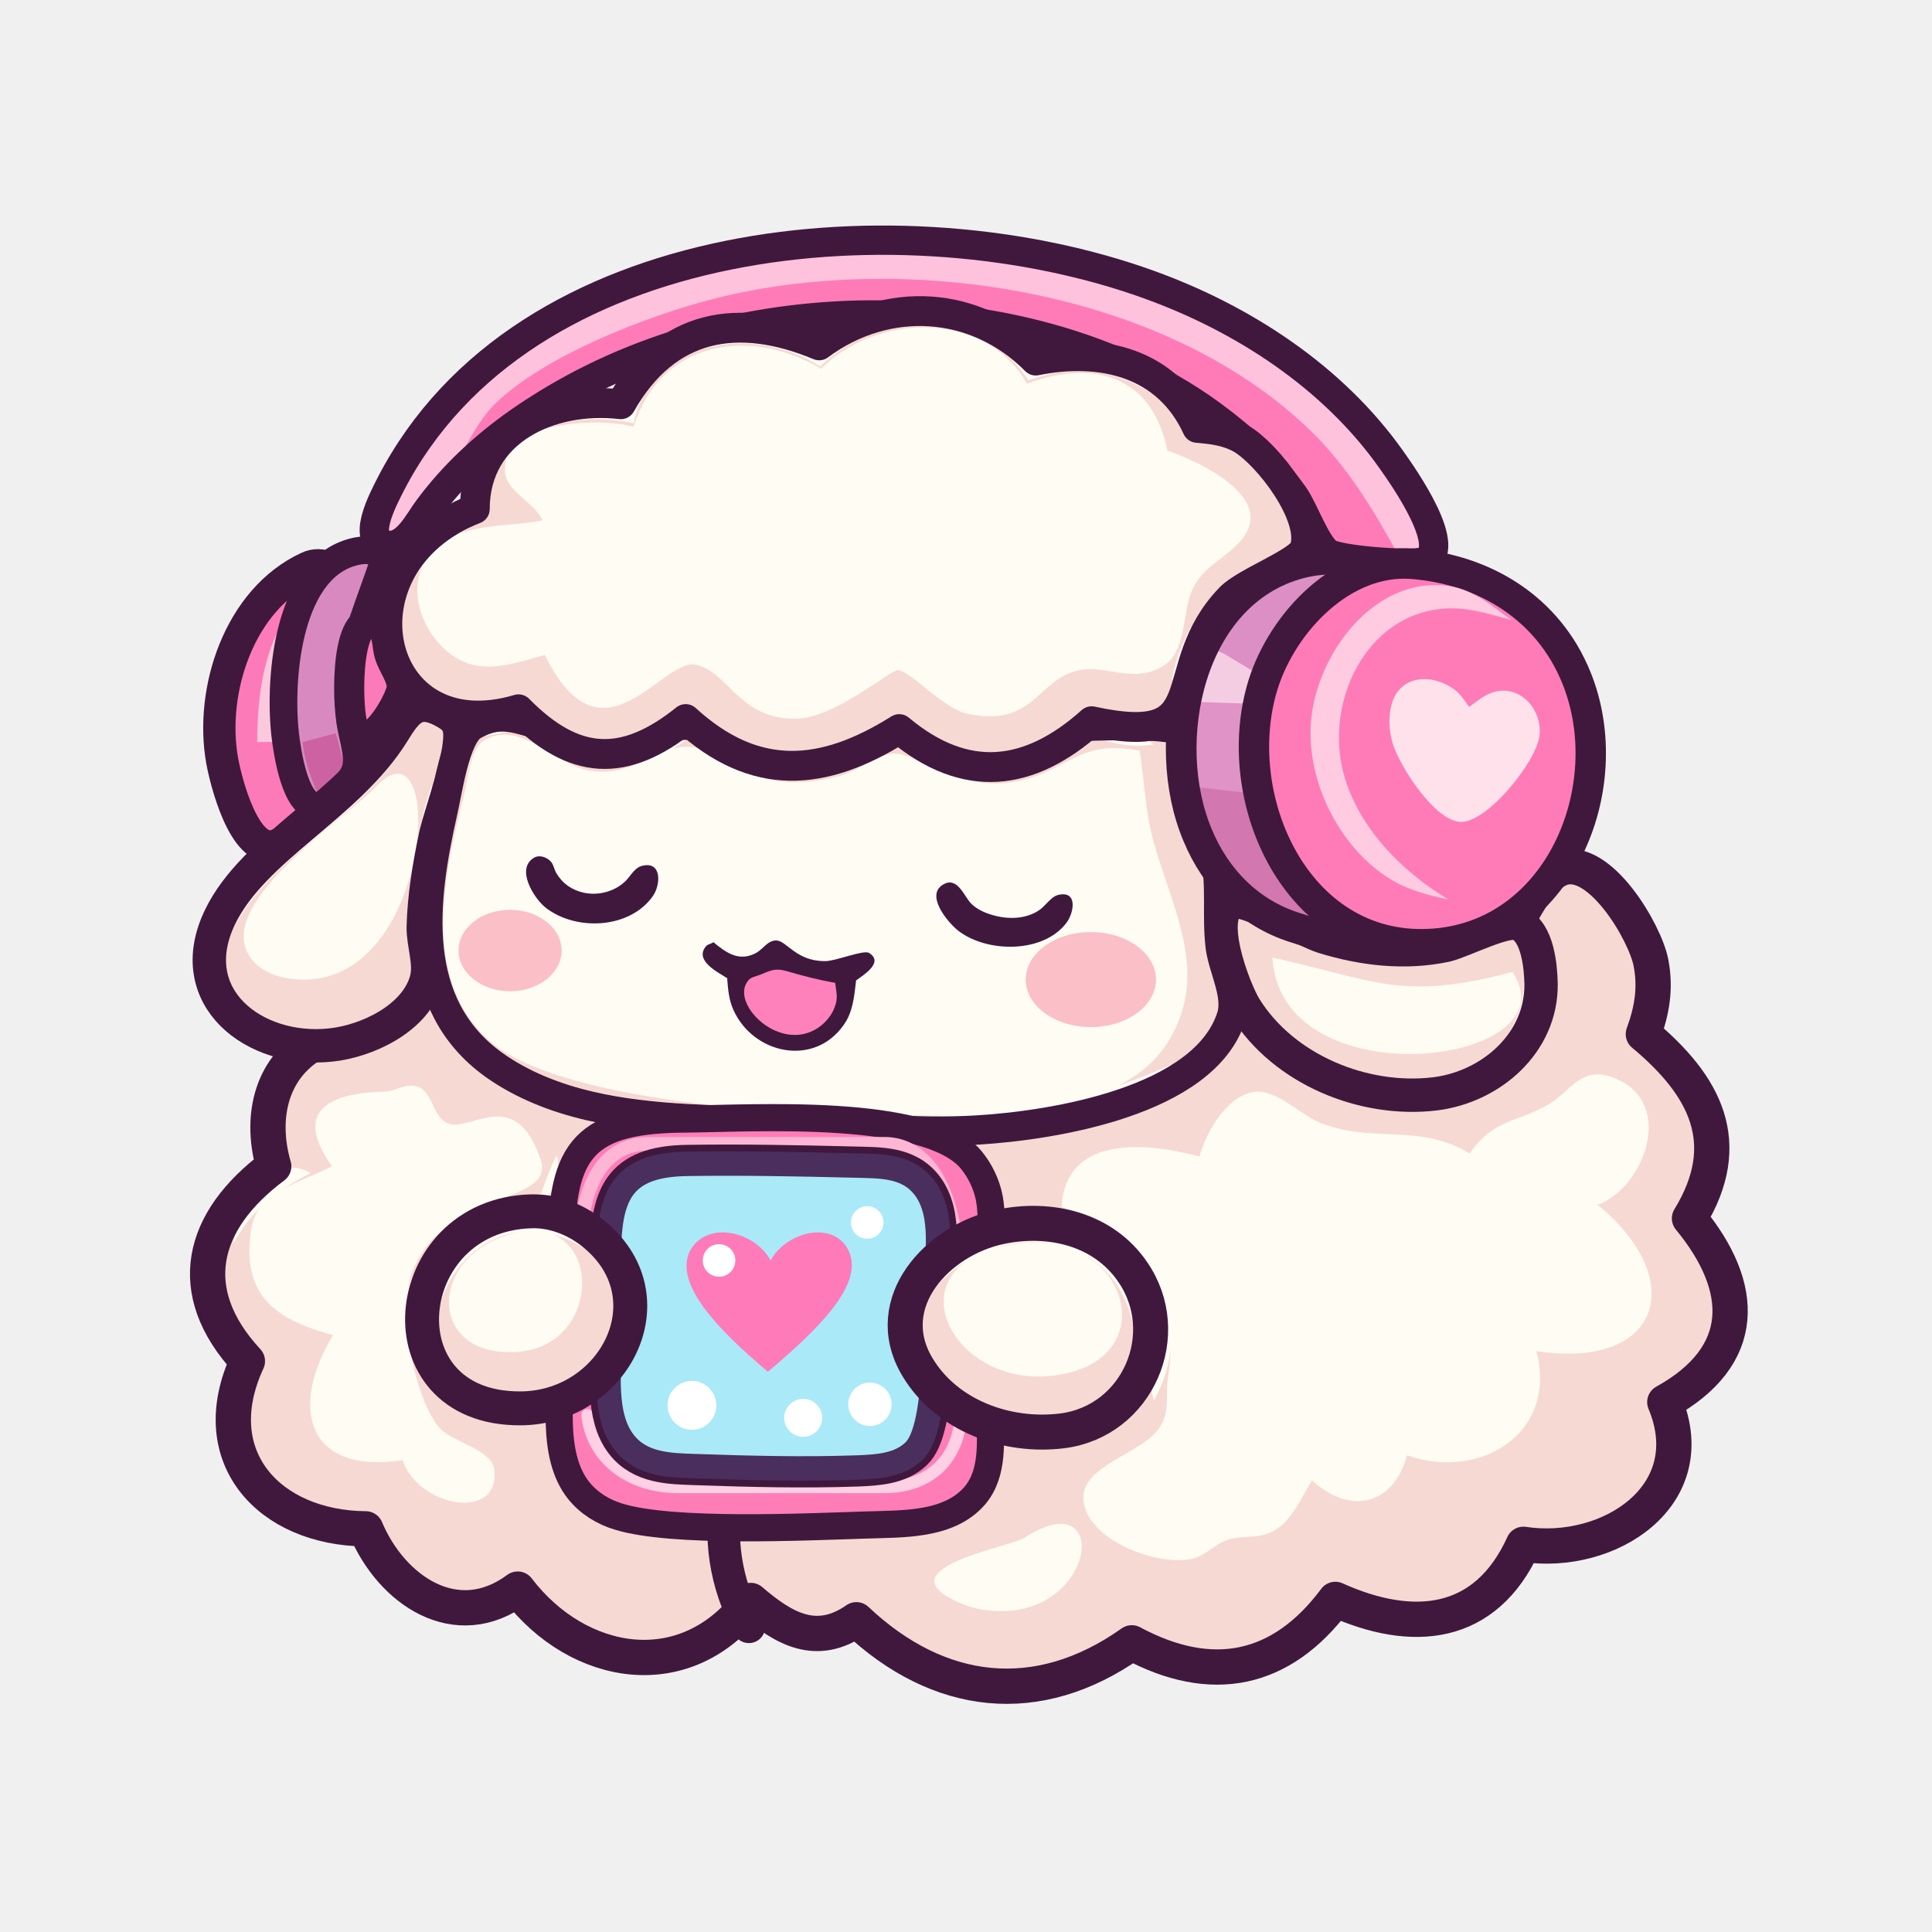
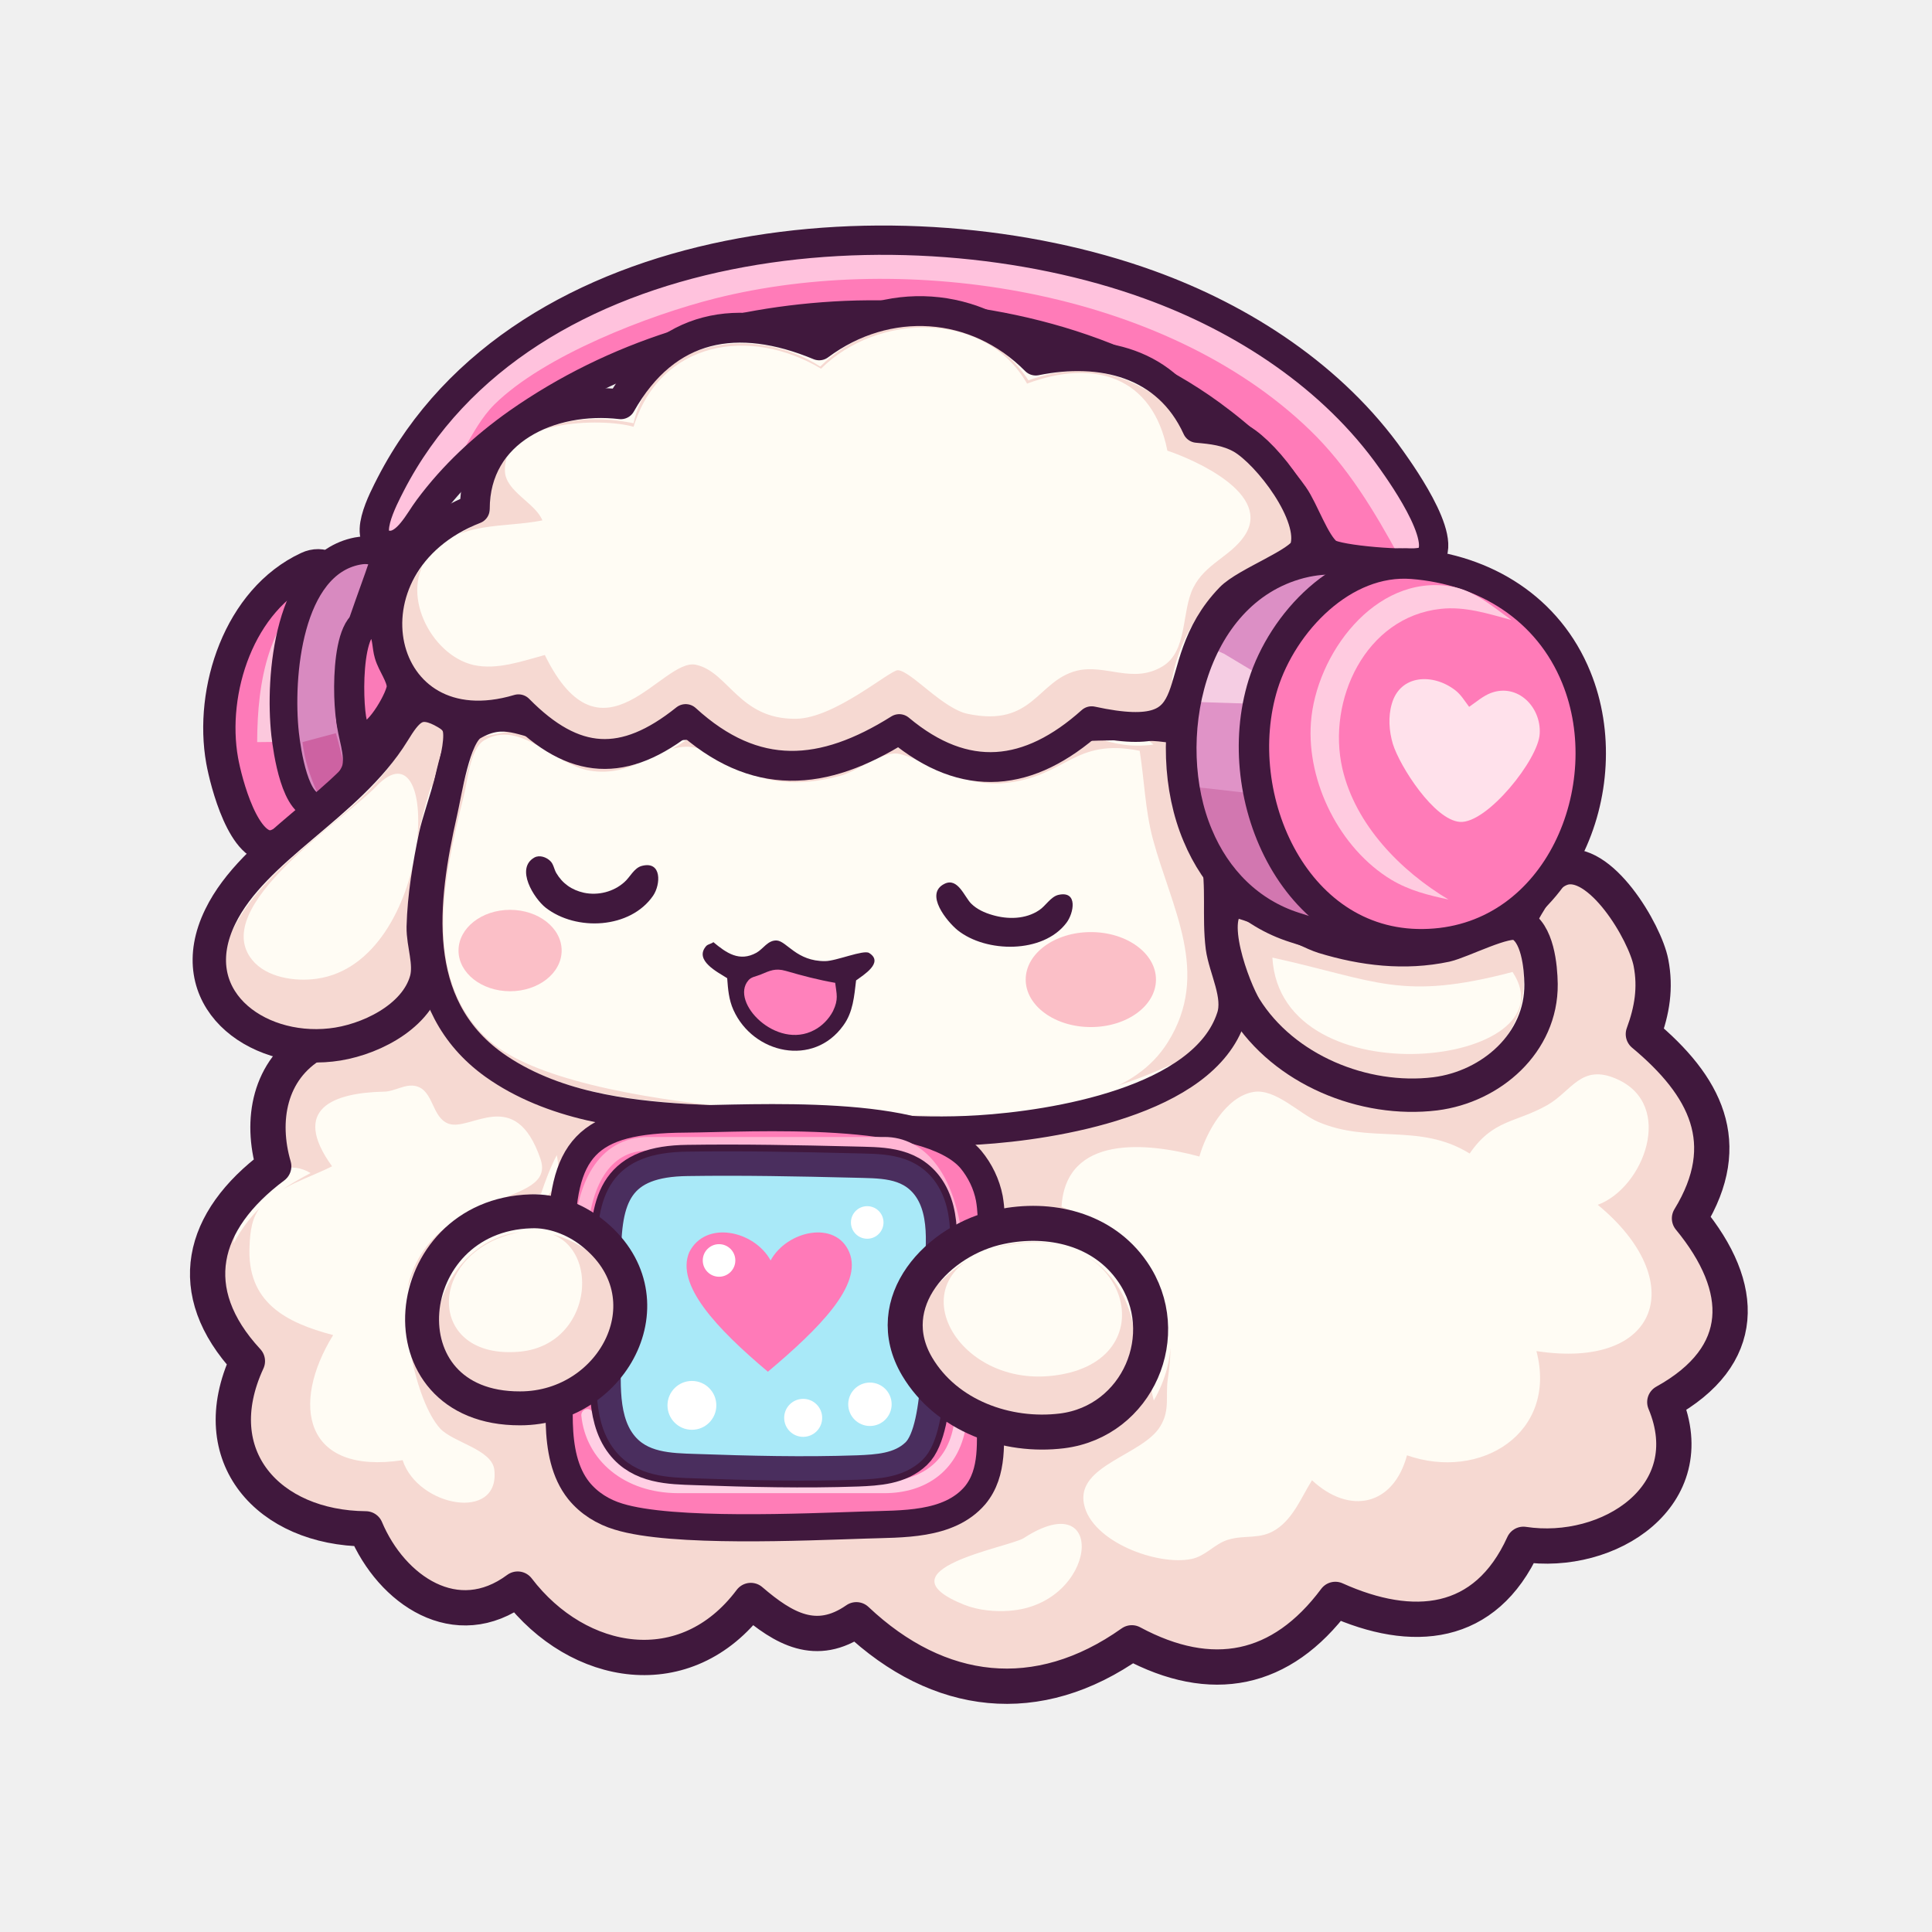
<svg xmlns="http://www.w3.org/2000/svg" xmlns:xlink="http://www.w3.org/1999/xlink" viewBox="0 0 1024 1024" width="1024" height="1024">
  <g transform="translate(92.00 120.05) scale(1.43836)">
    <defs>
      <path id="body-shape" d="M251.6 513.4C236.8 523.7 224.8 516.7 212.7 506.3C188.8 538.2 149.1 531.3 126.8 502.1C104.2 518.9 80.3 502.5 70.8 479.9C35.1 479.6 10.9 453.3 27.2 418.1C3.3 392.3 10.1 366.3 36.9 346.3C32 329.5 35.1 310.7 51.7 301C55.7 298.7 60.6 299 64.4 296.3C73.8 289.8 81.8 279.1 89.9 271C99.5 261.3 110.7 244.7 124.8 242.9C164 238 211.1 230.4 249.9 228.7C284.2 227.2 319.4 230.5 353.8 231.6C375.5 232.2 398 231.3 419.7 233.6C445.9 236.4 471.3 248 497.3 252.2C500.3 246.9 505.4 238.4 511.6 236.4C525.6 231.8 542.3 260.2 544.4 271.3C546.2 280.6 544.8 288.9 541.6 297.6C564.4 316.6 575.6 337.7 558.6 365.5C579.6 391 580.2 416.2 549.5 433.2C563.9 467.6 529 490.4 497.4 485.6C483.4 516.4 456.5 518.7 428.1 505.9C408.2 532.6 382.5 537.7 353.1 521.9C318.4 546.5 281.9 542 251.6 513.4Z" />
      <clipPath id="in-body">
        <use xlink:href="#body-shape" />
      </clipPath>
      <path id="earL-shape" d="M58 301.6C29.9 304.7 2.7 284 17.2 254.3C29.6 228.8 64.4 213.3 81 186.3C85.8 178.5 89.5 173.5 98.9 178.3C101.5 179.7 104 181.1 105 184C107.8 191.6 98.4 215.7 96.5 224.5C94.2 235.5 92.3 246.8 92 258.1C91.9 264.4 94.8 271.4 93.1 277.7C89.2 291.8 71.3 300.2 58 301.6Z" />
      <clipPath id="in-earL">
        <use xlink:href="#earL-shape" />
      </clipPath>
      <path id="earR-shape" d="M464.9 319.6C438.6 322.8 409.1 310.7 394.9 287.9C390.8 281.3 380 253.3 390.3 248.9C394.5 247.1 417.2 259.8 423.7 261.8C438.4 266.3 453.7 268.1 468.8 264.9C474.9 263.5 491 255 495.7 257C502.7 260 503.8 272.8 503.9 279.2C504.1 300.8 485.6 317 464.9 319.6Z" />
      <clipPath id="in-earR">
        <use xlink:href="#earR-shape" />
      </clipPath>
      <path id="face-shape" d="M296.7 332.9C272.9 334.4 248.7 331.6 224.9 330.3C201.2 329 176.8 329.5 153.5 324.1C140.9 321.2 128.5 316.4 118 308.9C87 286.6 91.8 248.5 99.2 215.8C100.9 208.5 103.8 187.8 110.2 184C122.1 177 128.8 183.2 139.5 184.4C155.3 186.3 172.4 184.6 188.2 183.8C199.5 183.2 211.4 184.6 222.9 184.6C256.2 184.6 289.5 184.7 322.9 184.6C331.9 184.6 366.3 182.1 372.4 186.5C378.4 191 382.2 223.4 383.9 232C386.1 243.4 384.3 254.2 385.7 265.6C386.8 273.7 392.4 283.4 389.7 291.4C379.6 322.4 324.1 331.2 296.7 332.9Z" />
      <clipPath id="in-face">
        <use xlink:href="#face-shape" />
      </clipPath>
      <path id="head-shape" d="M267.4 185.2C239.4 202.8 214.3 204.9 188.7 181.5C166 199.7 147.6 198.7 127.1 177.9C74.2 193.7 58.8 124.5 111 104.1C111 75.1 139.1 62.5 164.8 65.5C181.6 35.7 208.1 31.4 237.9 43.8C262.9 25.2 295.7 27.2 317.7 49.4C341.8 44.5 366.2 50.1 377.2 74.2C382.9 74.7 388.2 75.3 393.4 78.2C403.1 83.8 420.7 106.6 416.8 118.6C415.2 123.7 395 131 389.4 136.8C363.7 163.4 385.6 192.6 338.3 182.3C315.3 202.9 291.8 205.6 267.4 185.2Z" />
      <clipPath id="in-head">
        <use xlink:href="#head-shape" />
      </clipPath>
      <path id="handL-shape" d="M127.7 435.5C75.5 435.7 82.5 364.3 131.7 362.9C139.6 362.6 147.7 365.7 153.9 370.5C184.1 393.9 162.6 435.5 127.7 435.5Z" />
      <clipPath id="in-handL">
        <use xlink:href="#handL-shape" />
      </clipPath>
      <path id="handR-shape" d="M327.4 443.8C307.1 446.3 284.8 438.3 274 420.1C260 396.4 281.8 373.3 304.7 368.6C322.8 364.8 342.5 369.3 353.4 385.2C369.2 408.1 355.3 440.3 327.4 443.8Z" />
      <clipPath id="in-handR">
        <use xlink:href="#handR-shape" />
      </clipPath>
      <path id="band-shape" d="M460.2 123.6C455.5 125 429 123 425.3 120.3C420.6 116.7 416.6 104.5 412.8 99.1C404.5 87.4 393.7 77.6 382.2 69.2C344.3 41.6 293.8 30.9 247.6 32.8C204.3 34.7 162.6 47.3 126.9 72.3C114.3 81.2 103.1 91.6 93.9 104C90.5 108.5 86.1 117.8 79.5 117.5C68 117.1 77.6 99.8 80 95C128.8 0.4 269.8 -11 359.4 21.4C394.1 33.9 427.3 55.5 448.8 86C452.9 91.8 472.8 119.8 460.2 123.6Z" />
      <clipPath id="in-band">
        <use xlink:href="#band-shape" />
      </clipPath>
      <path id="cupL-shape" d="M36.9 228.3C25.9 230.6 19.3 204.6 17.9 196.8C13.3 171.1 24.1 137.5 49.5 125.7C54.5 123.3 60.5 126 59.1 132.3C58.3 135.9 55.1 139.4 53.5 142.7C49.5 150.8 47.2 159.6 46.1 168.5C44.8 178.3 45.2 188.6 47.6 198.2C48.8 203.1 52.9 209.3 52.4 214.3C51.9 219.5 41.8 227.2 36.9 228.3Z" />
      <clipPath id="in-cupL">
        <use xlink:href="#cupL-shape" />
      </clipPath>
      <path id="cupM-shape" d="M53.4 213.5C44.8 214.8 41.8 193.1 41.1 187C38.8 165.9 42.2 124.6 67.7 119.6C71.7 118.8 76.9 119.3 77 124.5C77 125.9 67.1 151.2 65.9 158.4C64.8 165.9 64.4 173.7 65 181.3C65.4 187 68.6 194.4 67.1 199.9C65.9 204.5 58.2 212.7 53.4 213.5Z" />
      <clipPath id="in-cupM">
        <use xlink:href="#cupM-shape" />
      </clipPath>
      <path id="rim-shape" d="M423.6 259.9C420.1 260.8 416.3 259.3 413.1 258.3C396.4 253 384.1 240.5 377.4 224.4C362.8 190 374 134.9 415 124.1C420.2 122.7 436.9 119.9 435.9 129.4C435.5 133.9 420.2 143.2 416.3 147.7C405.9 159.9 400.5 175.9 400.4 191.9C400.3 209 405.7 226.7 416.3 240.3C419.3 244 424.1 246.9 426.5 251C428.6 254.3 427.8 258.9 423.6 259.9Z" />
      <clipPath id="in-rim">
        <use xlink:href="#rim-shape" />
      </clipPath>
    </defs>
    <g stroke="#40183d" stroke-linejoin="round" stroke-linecap="round">
      <g id="headband" stroke="none">
        <use xlink:href="#band-shape" fill="#ff7bb8" />
        <g clip-path="url(#in-band)">
          <path fill="#ffc2dd" stroke="#ffc2dd" stroke-width="6" d="M80.9 113.6C86.3 100.8 90.9 87.2 99.5 76.1C153.4 7.1 268.9 -1.6 346.9 22.7C368.5 29.4 389.2 39.9 407.5 53C431.9 70.3 446.9 92.5 461.9 117.8C451.4 117.8 440.8 117.4 430.2 117C414.1 89.1 392.5 66.7 363.8 51.2C349.1 43.3 332.9 38.8 316.7 35.1C253.5 20.6 183.2 27.8 128.5 64.8C109 78 95.3 95.2 80.9 113.6Z" />
          <path fill="#ff7bb8" d="M107 82C110.3 76.3 113.5 70.3 118.2 65.6C136.4 47.6 175 32.7 199.6 26.5C270.1 8.8 365.1 23.2 418.7 75C432.7 88.5 442.6 105.1 451.8 122C443.2 121.7 434.5 121.5 425.9 120.8C391 29.2 255.6 16 175 44.7C150.3 53.5 129.2 68.4 107 82Z" />
        </g>
        <use xlink:href="#band-shape" fill="none" stroke="#40183d" stroke-width="10.8" />
      </g>
      <g id="left-earcup">
        <use xlink:href="#cupL-shape" fill="#fd7ab8" stroke="none" />
        <path clip-path="url(#in-cupL)" fill="#fcc8dd" stroke="none" d="M30.8 190C30.9 167.4 34.8 144.7 54 130.1C41.7 148.1 39.6 168.6 39.7 189.9C36.7 189.9 33.8 190 30.8 190Z" />
        <use xlink:href="#cupL-shape" fill="none" stroke-width="11.9" />
        <use xlink:href="#cupM-shape" fill="#d88ac0" stroke="none" />
        <path clip-path="url(#in-cupM)" fill="#cd62a2" stroke="none" d="M47.5 190C48.3 196.8 50.2 202.3 52.9 208.5C56.3 205.5 59.7 202.3 63 199.2C62 195 61 190.8 59.8 186.7C55.7 187.8 51.6 188.9 47.5 190Z" />
        <use xlink:href="#cupM-shape" fill="none" stroke-width="10.2" />
        <path fill="#fa7bb8" stroke-width="11.1" d="M71.6 187.6C69.3 187.6 67.3 186.4 66.2 184.3C64 180.2 62.7 142.8 73.8 145.9C75.5 146.3 76.7 147.4 77.5 148.9C78.9 151.3 78.7 154.8 79.5 157.5C80.6 161.4 84 165.5 84.1 169.5C84.2 173.5 75.9 187.7 71.6 187.6Z" />
      </g>
      <g id="body">
        <use xlink:href="#body-shape" fill="#f6d9d2" stroke="none" />
        <path clip-path="url(#in-body)" fill="#fffcf4" stroke="none" d="M327.2 361.2C328.8 334.5 358.8 337.5 378 342.7C380.5 333.9 387.7 320.6 398 318.9C406 317.6 414.8 326.9 421.7 329.9C440.9 338.2 459 330.1 477.6 341.6C486.3 328.9 494.5 330.4 506.3 323.7C515.2 318.6 518.7 308.4 531.7 314.1C553.5 323.6 541.7 354.3 524.8 360.5C558.7 388.4 547.8 421.4 502.2 414.4C510.1 444.7 481.5 462.3 454.5 452.8C449.5 471.4 433.4 474.9 419.5 462C415.6 468.2 412.7 475.9 406.3 480.1C400.4 484 394.8 482 388.6 483.9C383.6 485.4 380.4 489.9 375.1 491C362.6 493.6 338.4 484.7 335.5 470.9C332.4 456.4 357.2 452.8 363.6 442.1C367.3 436.1 365.4 430.9 366.4 424.4C371.3 392.1 357.2 372.4 327.2 361.2ZM84.4 454.6C48.1 460.1 43 434.1 58.8 408.5C41.3 403.9 26.9 396.4 28 375.6C28.2 370.5 28.8 365 32.3 361C38.9 353.6 50 350.6 58.4 346.3C43 325 59 319.2 77.5 318.8C81.5 318.8 85.4 315.7 89.5 316.8C95.9 318.6 95.1 328.3 101.3 330.6C109.5 333.6 125.9 316.4 135.2 343.6C141.3 361.4 98 353.8 87.1 387.6C82.8 400.8 89 432.7 98.2 442.9C103 448.1 117.4 450.6 118.2 458.2C120.3 477.4 90 471.8 84.4 454.6ZM98.5 430.9C65.7 397.3 97.1 360.2 135.4 356.4C137.1 351.4 138.8 346.8 141.2 342.2C146.8 368.5 109.8 360.2 96.7 381.2C84.7 400.5 98.8 412.4 98.5 430.9ZM22.1 374.7C23.3 362.6 35.6 339.9 50.5 348.8C37.7 355.5 29.1 361.9 22.1 374.7ZM361.2 432.6C356.9 417.2 365.7 403.2 355.4 387.2C346.8 373.8 329.4 373.3 321.5 362.2C355.4 365.7 379.4 401 361.2 432.6ZM307.9 510.1C302.5 510.5 296.5 509.9 291.4 507.9C258.9 494.9 308 486.7 313.3 483.3C344.4 463.1 340.6 507.8 307.9 510.1Z" />
        <use xlink:href="#body-shape" fill="none" stroke-width="13" />
-         <path fill="none" stroke-width="12" d="M204 468C201 482 203 500 212 516" />
      </g>
      <g id="ears">
        <use xlink:href="#earL-shape" fill="#f6d9d2" stroke="none" />
        <path clip-path="url(#in-earL)" fill="#fffcf4" stroke="none" d="M20.2 262.6C20.1 257.7 19.7 252.9 22.2 248.3C27.5 238.5 74.8 194.9 83.7 192.9C67.1 220.1 32.8 232.8 20.2 262.6ZM52.7 277.2C44.8 278.3 34.3 276.8 29 270.3C12.9 250.7 62.7 218.8 74.6 206.4C99.5 180.1 96.1 271.2 52.7 277.2ZM86.2 258C86.7 240.5 89.6 222.7 95 206C98.1 220.7 95.5 245.6 86.2 258Z" />
        <use xlink:href="#earL-shape" fill="none" stroke-width="12.3" />
        <use xlink:href="#earR-shape" fill="#f6d9d2" stroke="none" />
        <path clip-path="url(#in-earR)" fill="#fffcf4" stroke="none" d="M404.9 269.4C443.5 277.9 452.3 285.5 493.4 274.7C516.2 309.2 407.9 322.4 404.9 269.4ZM488 303C496.2 292.5 498.7 283.8 497.1 270.5C509.6 283.3 499.9 294.8 488 303Z" />
        <use xlink:href="#earR-shape" fill="none" stroke-width="12.3" />
      </g>
      <g id="face">
        <use xlink:href="#face-shape" fill="#f6d9d2" stroke="none" />
        <path clip-path="url(#in-face)" fill="#fffcf4" stroke="none" d="M361.1 190.9C353.2 192 346.9 190.8 339.4 188.3C319 207.5 288.1 210.7 266.6 191.2C242.5 206.9 212 209.5 190 188.5C169 203.5 146.5 204.2 127.7 185.1C122.5 186.4 117.2 187.5 111.8 188.2C103.4 217.8 89 259.6 106.2 288.4C121.9 315 156.7 320.8 184.9 323C246.7 327.6 310.4 335.5 367.9 308.7C353.2 325.5 330.7 329.4 309.4 331.8C265.9 336.7 143.7 333.3 111.8 303.8C102 294.7 96 282.2 94 269C91.9 255.3 99.5 189.1 111.7 183.6C129.8 175.3 137.5 191.5 153.8 194.5C169.9 197.4 178.3 184.5 190.2 185.3C205.4 186.2 211.2 203.1 240.6 197.4C249 195.8 258.9 186.9 267.1 187.8C281.8 189.3 285.8 202.3 309 198.6C327.9 195.6 342.6 174.9 361.1 190.9ZM356 193.2C357.7 203.8 358 214.9 360.8 225.5C367.7 251.2 382.4 275.1 366.3 300.7C354.2 319.9 329.5 323.5 308.6 325.8C267.2 330.5 147.6 327.1 116.7 300.3C90.6 277.5 99.8 238.8 107 209.6C108.4 204.1 109.2 192.5 114.5 189.3C127.7 181.5 140.3 198.3 153.3 200.5C169.4 203.2 178.1 191.4 189.6 191.7C203.1 192.2 212.2 211.4 245.7 202.4C252 200.7 259.2 194.6 265.5 194.2C272.7 193.8 288.4 206.8 306.2 205.1C329.1 202.8 331.6 188.3 356 193.2Z" />
        <use xlink:href="#face-shape" fill="none" stroke-width="10.8" />
        <ellipse cx="124" cy="266.8" rx="19" ry="15" fill="#fbbfc7" stroke="none" />
        <ellipse cx="338" cy="277.5" rx="24" ry="17.5" fill="#fbbfc7" stroke="none" />
        <path fill="#40183d" stroke="none" d="M204 277C204.3 281.1 204.6 284.9 206.3 288.7C213.6 304.9 235.8 309.8 246.8 294.4C250.4 289.5 250.8 283.6 251.5 277.8C254.1 275.9 261.9 271.2 256.3 267.7C254.3 266.4 244.1 270.7 240.1 270.7C229.6 270.8 226 263.4 222.3 263.1C219 262.9 217.3 266.2 214.8 267.6C208.5 271.1 203.7 267.7 198.9 263.7C198.3 264.3 197 264.4 196.3 265.1C191.6 270.4 200.6 274.8 204 277Z" />
        <path fill="#ff81bb" stroke="none" d="M243.8 278.7C244.3 282.9 245.1 284.7 243 289.1C241.5 292 239 294.6 236.1 296.1C222.1 303.6 204.9 285.8 211.8 277.8C212.8 276.5 214.8 276.3 216.2 275.7C219.8 274.2 221.7 273.2 225.6 274.3C231.8 276.1 237.5 277.6 243.8 278.7Z" />
        <path fill="#40183d" stroke="none" d="M133 232.5C125.8 236.5 132.8 247.6 137.1 251C148.4 259.8 168.3 258.8 176.7 246.6C179.5 242.5 180 233.7 172.6 235.6C169.7 236.3 168.2 239.8 166.1 241.6C162.1 245.2 156.4 246.6 151.2 245.5C146.7 244.5 143.3 242.1 141 238.2C140.2 236.8 140 234.9 138.8 233.8C137.4 232.4 134.9 231.5 133 232.5ZM284.1 242.2C276.5 245.9 285.1 256.2 288.9 259.3C299.4 267.7 320.4 268 329 256.6C331.7 253.1 333.4 244.6 326 246.3C323.2 247 321.3 250.4 319 251.9C314 255.3 307.4 255.4 301.7 253.7C298.9 252.9 296 251.6 293.9 249.5C291.4 247 289 239.8 284.1 242.2Z" />
      </g>
      <g id="head">
        <use xlink:href="#head-shape" fill="#f6d9d2" stroke="none" />
        <path clip-path="url(#in-head)" fill="#fffcf4" stroke="none" d="M116.5 95.1C113.1 70.1 146.8 63.5 165.5 65.9C179.2 37.4 210.8 30.9 237.6 44.5C261.5 26.4 296.9 25.9 317.3 50C334.7 45.9 358 45.3 365.5 64.9C349.4 53.1 334.1 49.9 315 56.7C298.1 30.6 259.3 30.5 238.3 51.6C214.7 36.3 176.6 40.7 169.5 72.5C147.5 68 126.8 73.1 116.5 95.1ZM136.8 157.9C128.6 160.1 119.3 163.5 110.6 161.6C94.7 158 82.8 134.4 94.5 120.9C105.4 108.4 121.4 111.2 135.9 108.3C133.4 101.9 122.4 97.7 122.1 90.2C121.2 71.2 157.8 70.4 169.5 73.8C179.4 42 212.5 36.8 238.6 52.4C259.1 31.9 298.9 30.6 314.5 57.9C339.1 48.7 360.8 55.1 366.2 82.6C376.1 85.9 405.4 98.7 394.4 114.3C389.2 121.7 380.2 124.3 375.8 133C371.3 141.8 373.8 156.5 364.4 162.1C353.4 168.7 343.4 161.1 332.8 163.7C318.2 167.4 316.8 184.6 292.7 179.6C283.4 177.7 271.8 163.8 266.9 163.5C264 163.4 243.7 181.2 229.4 181.4C208.4 181.7 204.5 164.1 192.5 161.5C180.1 158.7 157.9 201 136.8 157.9ZM116.6 104.3C116.7 110.8 93.6 112.8 85 137.7C81.6 117.9 98.6 106.5 116.6 104.3ZM367.8 167.3C369.5 158.2 372.7 150.2 378.1 142.8C377.4 152.6 376 161.1 367.8 167.3Z" />
        <use xlink:href="#head-shape" fill="none" stroke-width="11" />
      </g>
      <g id="right-earcup">
        <use xlink:href="#rim-shape" fill="#e093c7" stroke="none" />
        <g clip-path="url(#in-rim)" stroke="none">
          <path fill="#dc8fc5" d="M370 120H440V168L398 164L387 157.4L370 150Z" />
          <path fill="#f5cde3" d="M370 150L387 157.4L398 164L402 176L370 175Z" />
          <path fill="#d277b0" d="M370 206L380.6 207L398 209L440 215V260H370Z" />
        </g>
        <use xlink:href="#rim-shape" fill="none" stroke-width="11.3" />
        <path fill="#ff7bb8" stroke-width="11.2" d="M462.7 264.4C413.7 266.8 388.5 210.5 401.5 168.7C408.7 145.8 430.9 122.3 456.5 124.3C483.3 126.4 506.6 140.8 516.9 166.2C533.4 206.7 510.4 262.2 462.7 264.4Z" />
        <path fill="#ffcbe0" stroke="none" d="M493 145C486.1 140.1 479.1 133.9 470.5 132.6C442.6 128.1 420.9 157.8 419.1 182.8C417.5 204.7 429.7 229.2 448.7 240.7C455.4 244.7 462.3 246.4 469.8 248C452.2 237.5 435.5 220.5 430.7 199.8C424.9 174.6 439.2 143.9 466.9 140.9C475.9 139.9 484.4 142.7 493 145Z" />
        <path fill="#ffe1eb" stroke="none" d="M477.4 177C475.8 174.9 474.4 172.5 472.3 170.9C464.2 164.6 452 165 448.9 175.9C447.5 180.7 447.9 186 449.3 190.7C451.9 199 464.5 218.7 474 219.4C484 220.1 503 196.3 503.4 186.9C504 177.1 495.3 168.2 485.4 171.9C482.5 173 479.9 175.3 477.4 177Z" />
      </g>
      <g id="player">
        <path fill="#ff7db7" stroke-width="10" d="M254.7 478.5C232.6 479.2 183.7 481.5 164 475.4C158.3 473.7 153.1 470.5 149.3 465.8C138.7 452.5 142.9 430.2 142.9 414.3C142.9 401.3 142.9 388.3 142.9 375.3C142.9 339.8 151.9 329.1 188.5 328.9C213.3 328.7 277.4 324.5 293.8 343.8C297.2 347.9 299.6 352.9 300.6 358.1C302 366.1 301.1 374.9 301.1 383C301.1 401 300.9 419 300.9 437C300.9 447.3 302.4 459.1 295.3 467.6C285.6 478.9 268.2 478 254.7 478.5Z" />
        <g fill="none">
          <path stroke="#ffb6d4" stroke-width="5" d="M150 372C151 354 158 338 175 338L262 338C275 338 285 350 288 372" />
          <path stroke="#ffcfe4" stroke-width="4.5" d="M152.5 438C154 453 167 464.5 186 464.5L262 464.5C276 464.5 288 457 290 440" />
        </g>
        <path fill="none" stroke-width="14" d="M252.1 457.3C232.2 458 212.1 457.5 192.3 456.8C182.8 456.5 172.4 456.3 166 448C158.3 438.1 160.6 421.9 160.6 410.2C160.6 400.2 160.4 390.2 160.4 380.2C160.4 357.8 164.4 345.7 189.4 345.4C209.7 345.1 230.1 345.5 250.4 346C260.1 346.3 270.2 345.7 276.7 354.2C284.2 364.1 281.2 379.7 280.7 391.1C280.1 404.5 281.8 442.8 272.8 451.3C267.3 456.6 259.2 457 252.1 457.3Z" />
        <path fill="#a9e9f8" stroke="#4a2e5e" stroke-width="9" d="M252.1 457.3C232.2 458 212.1 457.5 192.3 456.8C182.8 456.5 172.4 456.3 166 448C158.3 438.1 160.6 421.9 160.6 410.2C160.6 400.2 160.4 390.2 160.4 380.2C160.4 357.8 164.4 345.7 189.4 345.4C209.7 345.1 230.1 345.5 250.4 346C260.1 346.3 270.2 345.7 276.7 354.2C284.2 364.1 281.2 379.7 280.7 391.1C280.1 404.5 281.8 442.8 272.8 451.3C267.3 456.6 259.2 457 252.1 457.3Z" />
        <path fill="#ff7ab8" stroke="none" d="M220 381C214 370 196 366 190 378C185 390 200 406 219 422C238 406 254 390 249 378C244 366 226 370 220 381Z" />
        <g fill="#fff" stroke="none">
          <circle cx="201" cy="381" r="6" />
          <circle cx="255.6" cy="367" r="6" />
          <circle cx="191" cy="434.4" r="9" />
          <circle cx="232" cy="439" r="7" />
          <circle cx="256.6" cy="434" r="8" />
        </g>
      </g>
      <g id="hands">
        <use xlink:href="#handL-shape" fill="#f6d9d2" stroke="none" />
        <path clip-path="url(#in-handL)" fill="#fffcf4" stroke="none" d="M96.8 403C80.5 376.4 141.7 345.4 154.4 378.7C130.2 360.3 101.9 373.9 96.8 403ZM127.7 414.6C93 417.9 92.9 378.3 126.3 370.8C158.2 363.7 158.6 411.6 127.7 414.6Z" />
        <use xlink:href="#handL-shape" fill="none" stroke-width="12.5" />
        <use xlink:href="#handR-shape" fill="#f6d9d2" stroke="none" />
        <path clip-path="url(#in-handR)" fill="#fffcf4" stroke="none" d="M354.1 407.7C348.1 366.6 298.7 364.4 277.4 395.2C284 346.8 375.7 372.7 354.1 407.7ZM322.7 423.6C285 427 263.7 381.1 310.8 374.8C352.9 369.2 366.1 419.7 322.7 423.6Z" />
        <use xlink:href="#handR-shape" fill="none" stroke-width="12.9" />
      </g>
    </g>
  </g>
</svg>
